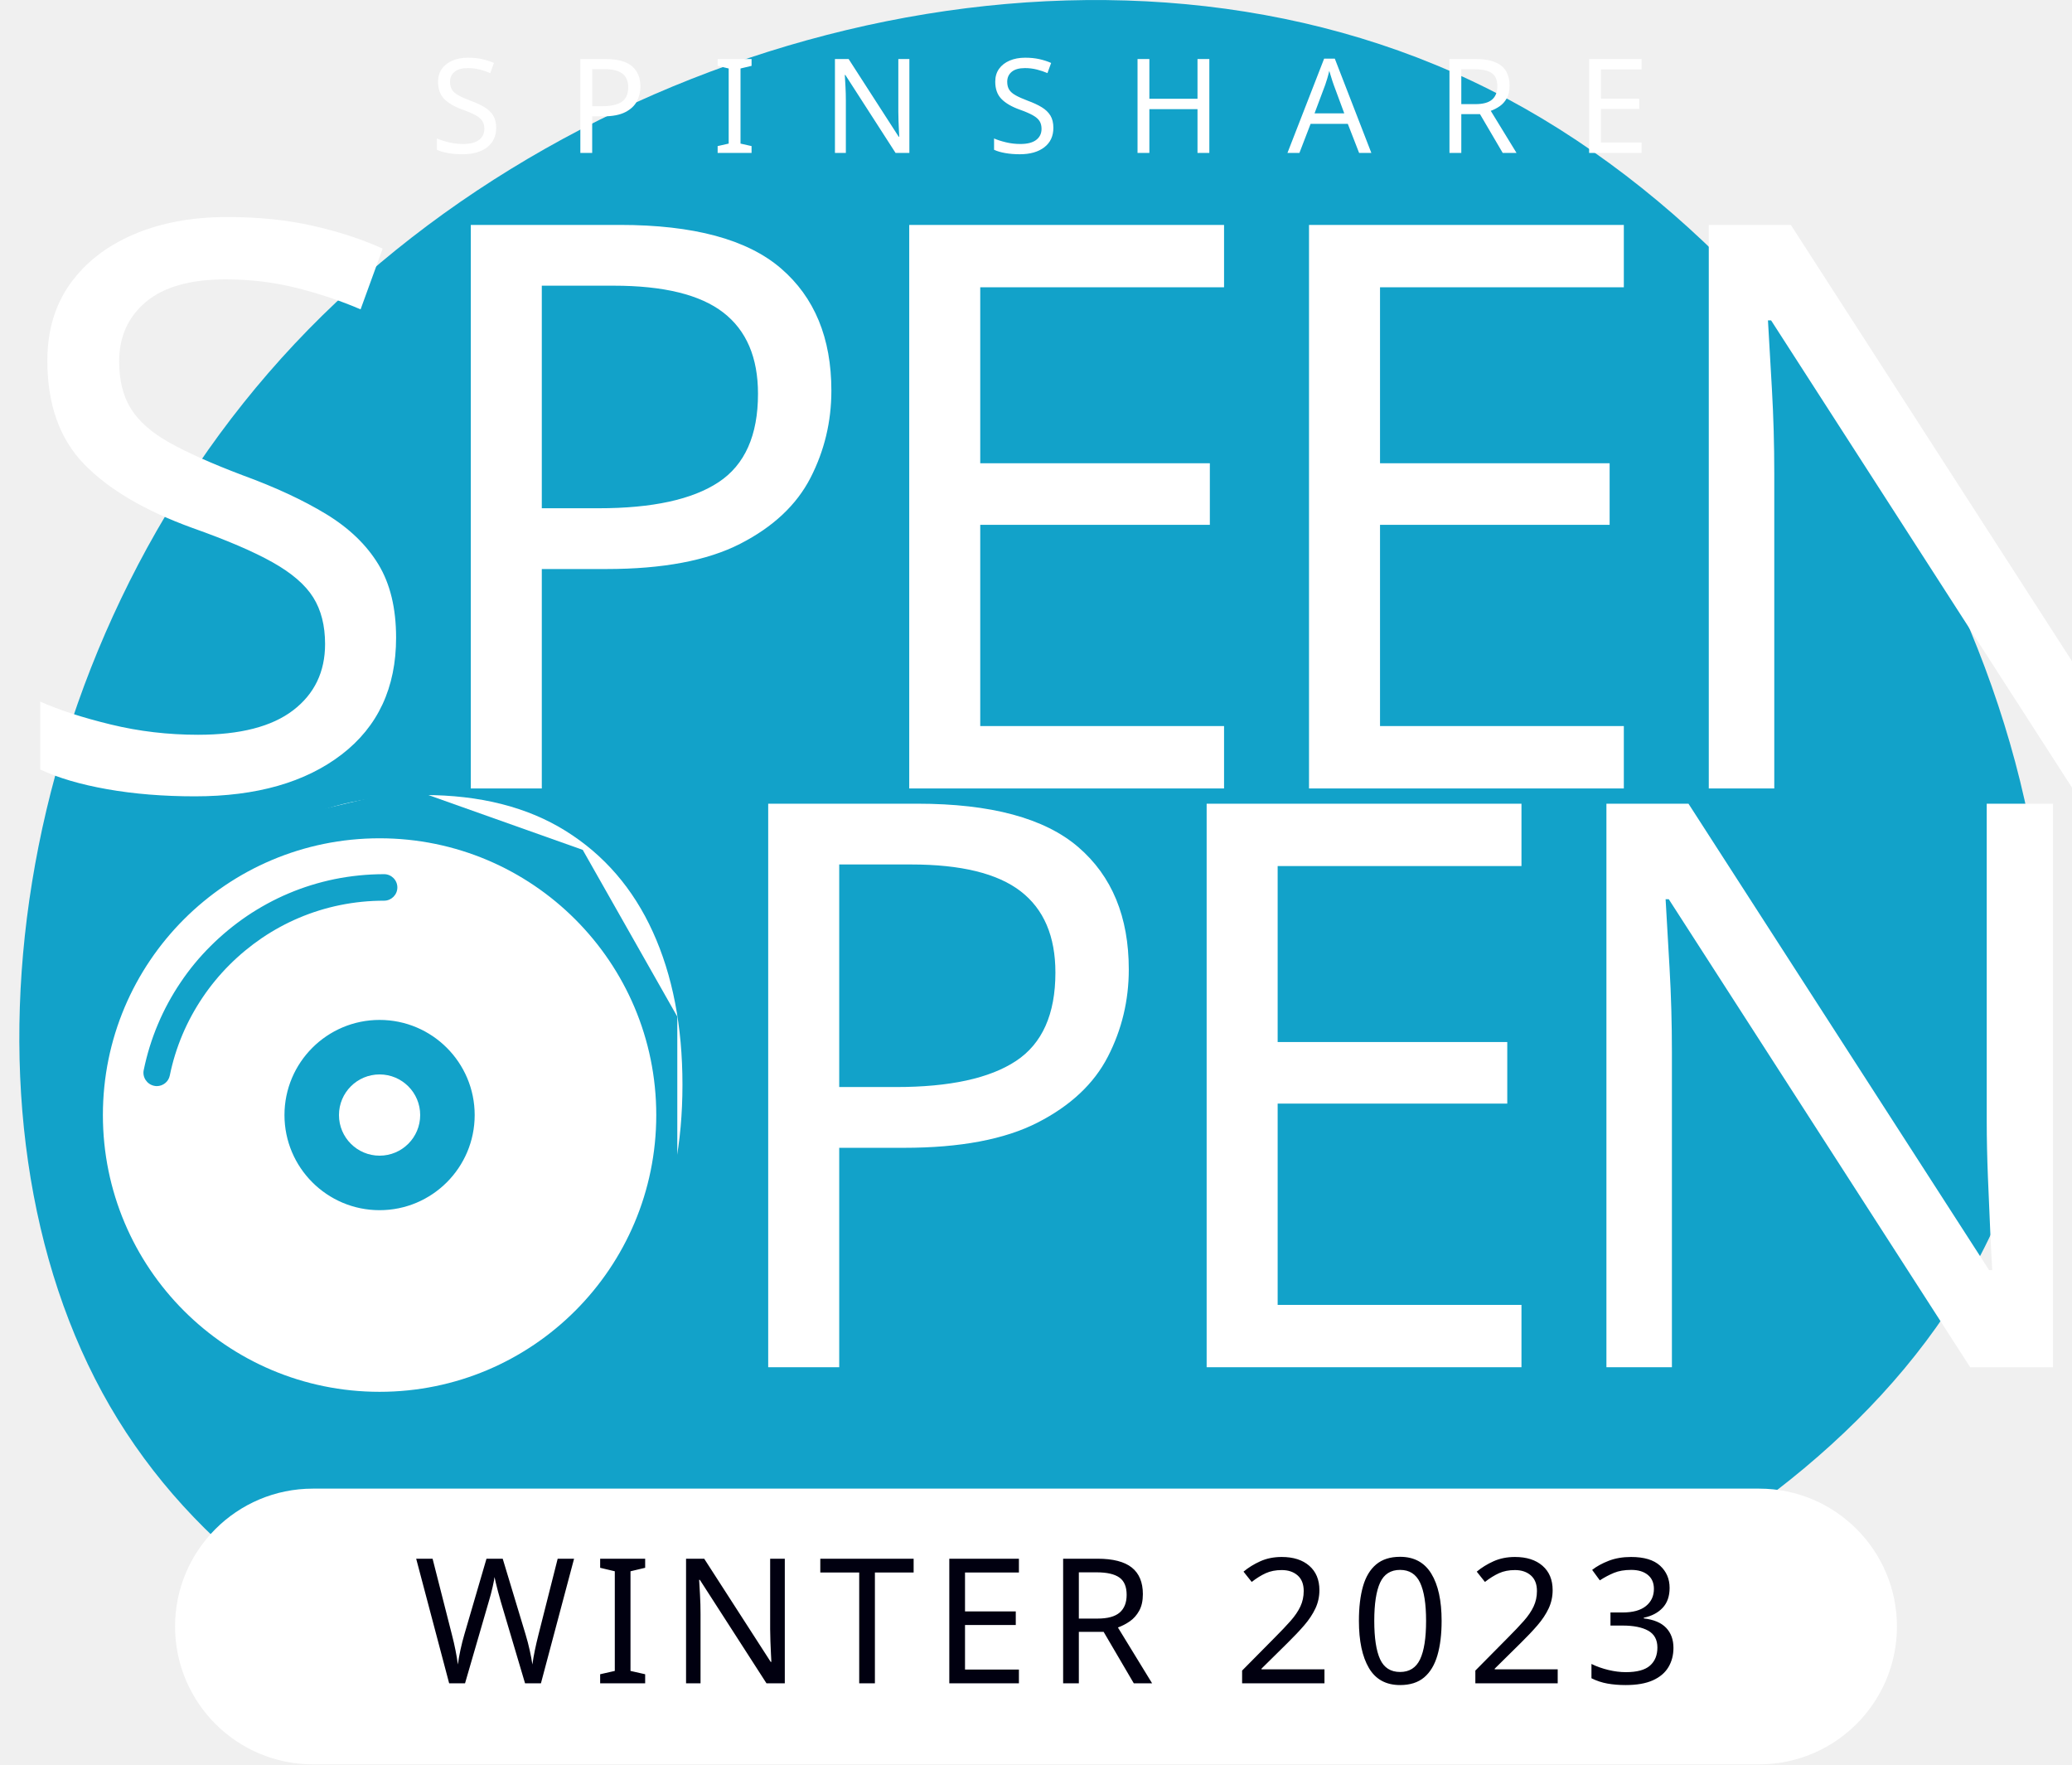
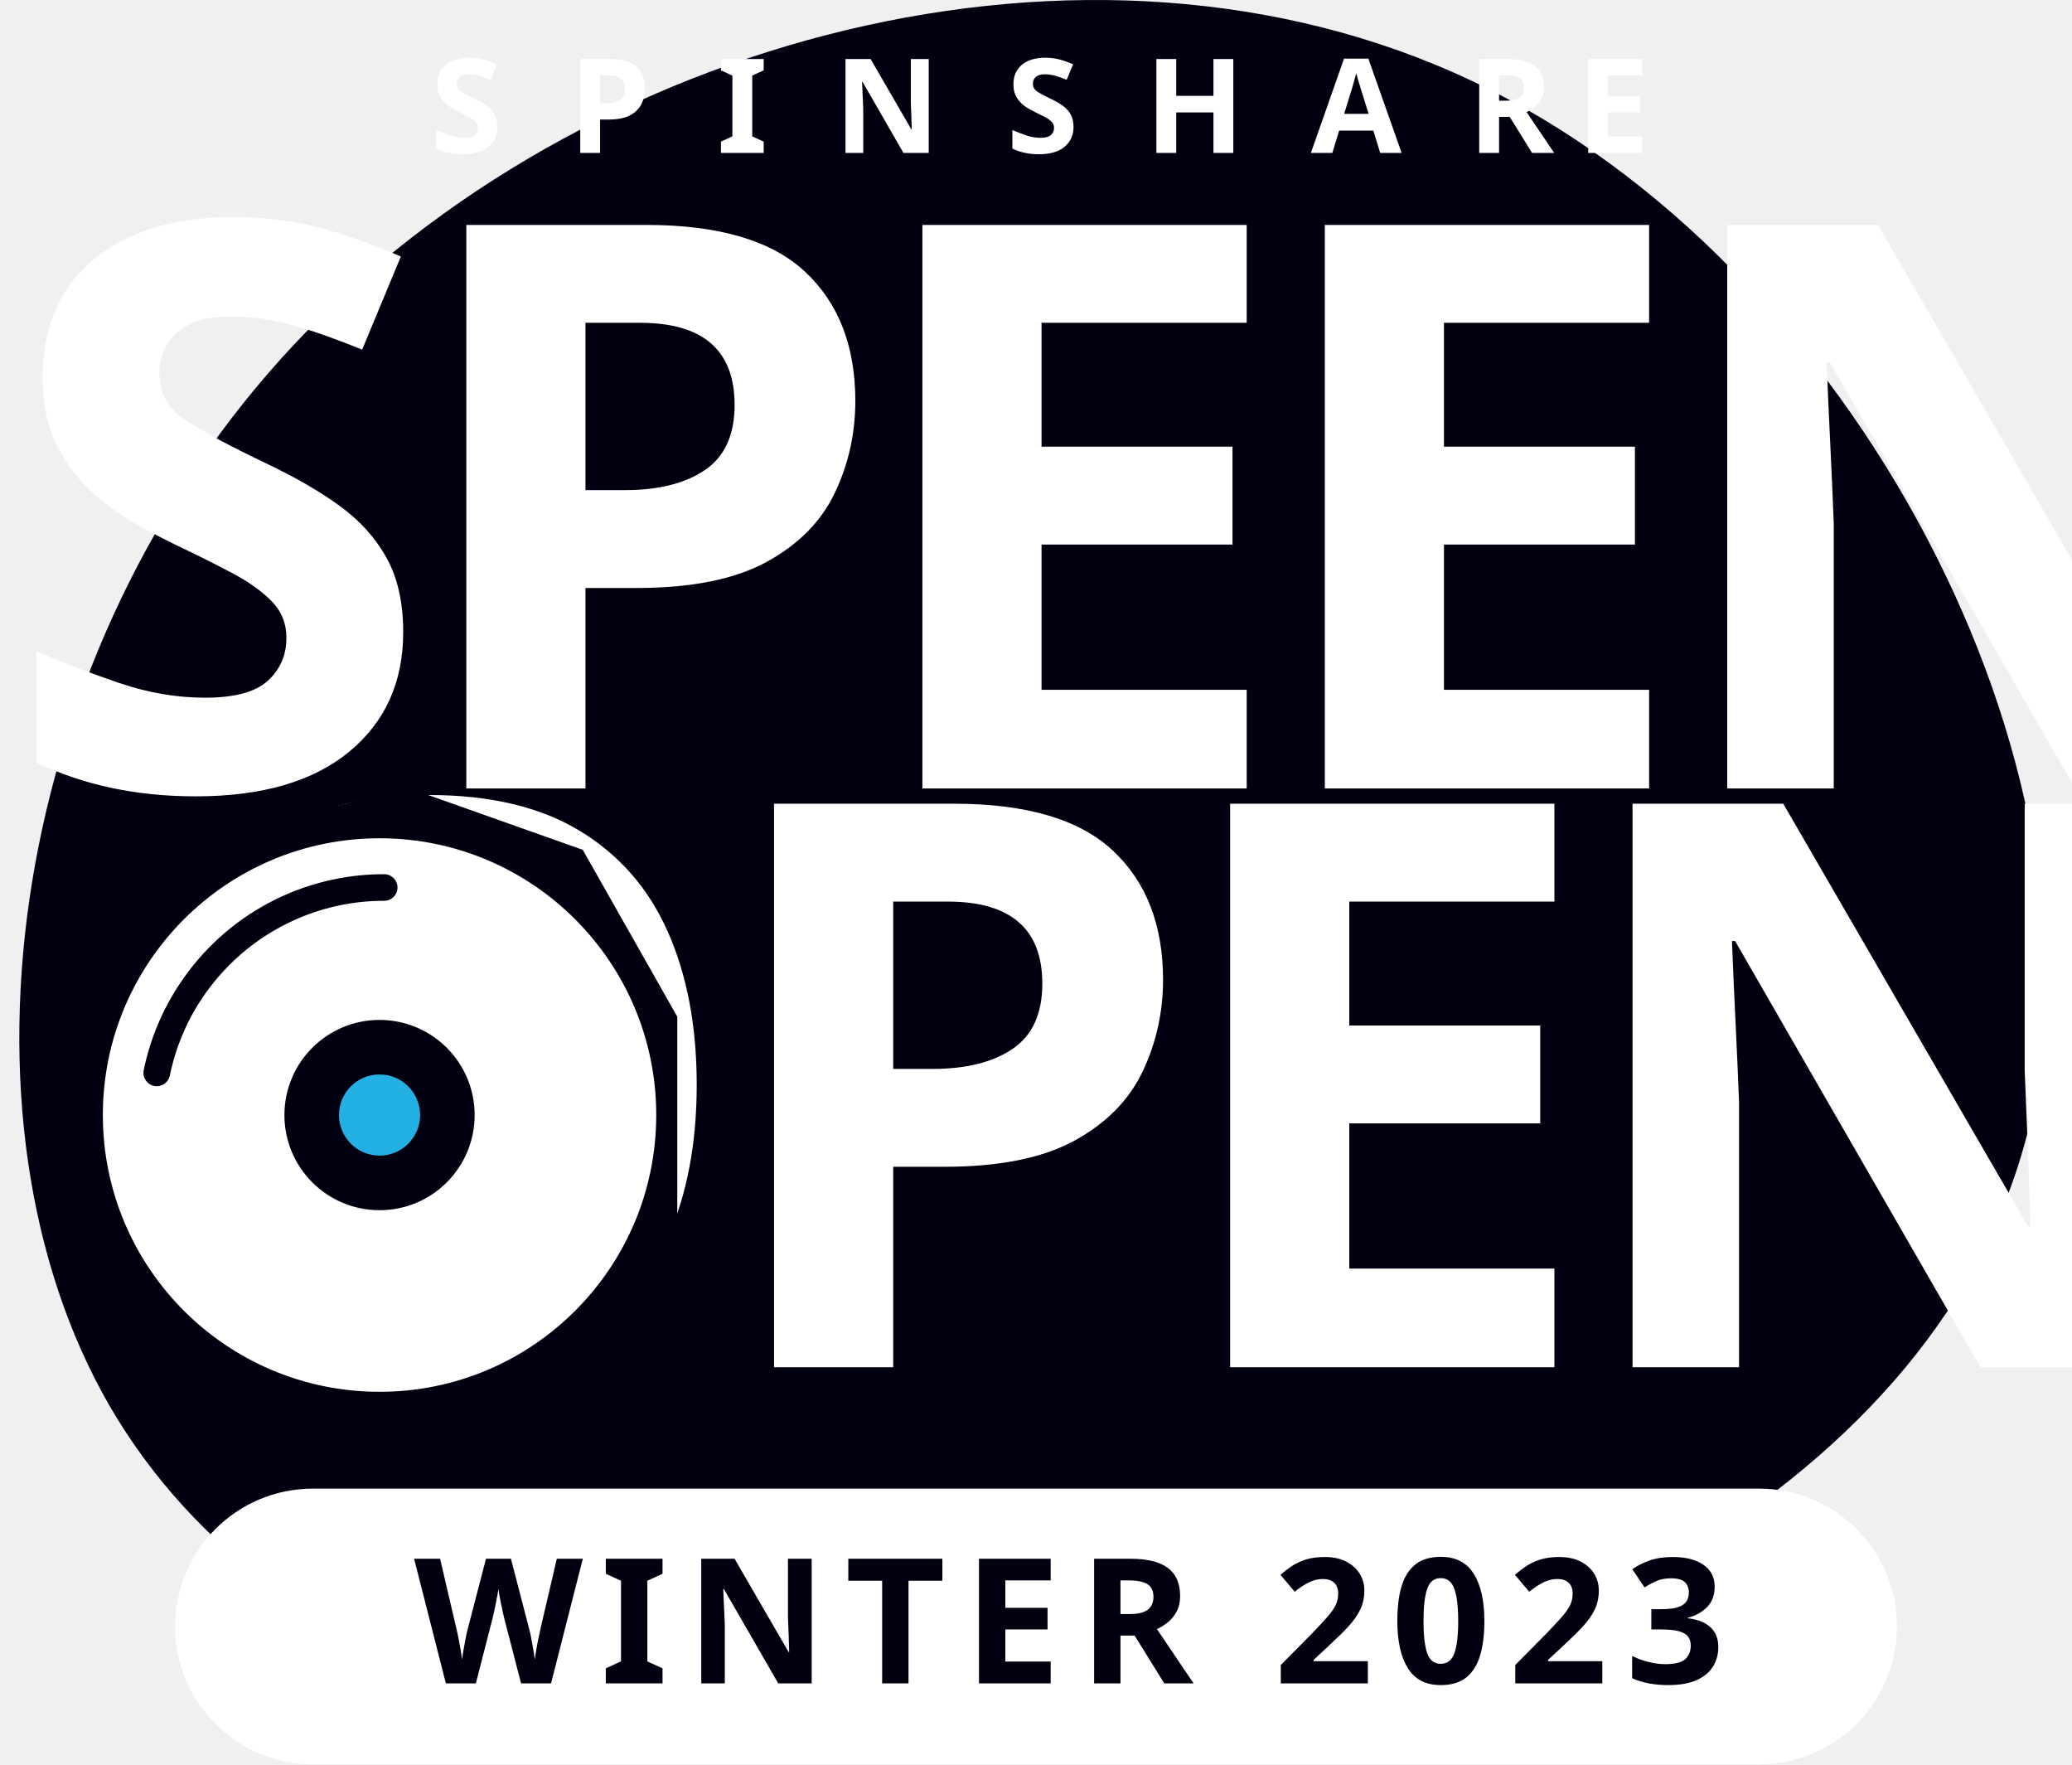
- <svg xmlns="http://www.w3.org/2000/svg" version="1.1" id="Ebene_1" x="0px" y="0px" viewBox="0 0 1969.5 1676.6" style="enable-background:new 0 0 1969.5 1676.6;" xml:space="preserve">
-   <style type="text/css">
- 	.st0{fill:#12A2C9;}
- 	.st1{fill:#FFFFFF;}
- 	.st2{font-family:'QTVagaRound-Bold';}
- 	.st3{font-size:125px;}
- 	.st4{letter-spacing:62;}
- 	.st5{font-size:750px;}
- 	.st6{letter-spacing:-37;}
- 	.st7{fill:#010010;}
- 	.st8{font-size:165.823px;}
- 	.st9{letter-spacing:16;}
- </style>
+ <svg xmlns="http://www.w3.org/2000/svg" id="Ebene_1" data-name="Ebene 1" viewBox="0 0 1969.46 1676.56">
+   <defs>
+     <style>.cls-1,.cls-6{fill:#010010;}.cls-2{font-size:125px;}.cls-2,.cls-4,.cls-5{fill:#fff;}.cls-2,.cls-4,.cls-6{font-family:QTVagaRound-Bold, QTVagaRound;font-weight:700;}.cls-3{letter-spacing:0.5em;}.cls-4{font-size:750px;letter-spacing:-0.05em;}.cls-6{font-size:165.82px;letter-spacing:0.1em;}.cls-7{fill:#23b0e2;}</style>
+   </defs>
  <g id="Winter">
-     <g>
-       <path class="st0" d="M1399,76.9c364.9,172.5,611.4,653.4,529.6,993.9c-82.9,341.6-494.2,542.9-890,591.5    c-395.8,50.9-775-52-934.2-326.2C-53.8,1063.1,7,617.5,280.1,326.7C552.1,37.1,1034.1-95.6,1399,76.9z" />
-     </g>
-     <text transform="matrix(1 0 0 1 408.8881 145.3295)">
-       <tspan x="0" y="0" class="st1 st2 st3 st4">SPINSHAR</tspan>
-       <tspan x="1089.5" y="0" class="st1 st2 st3">E</tspan>
+     <path class="cls-1" d="M1399,76.86c364.85,172.48,611.41,653.42,529.59,994-82.92,341.63-494.21,542.86-890,591.5-395.81,50.86-775-52-934.25-326.15C-53.79,1063.07,7,617.51,280.11,326.73,552.09,37.06,1034.14-95.62,1399,76.86Z" />
+     <text class="cls-2" transform="translate(408.89 145.33)">
+       <tspan class="cls-3">SPINSHAR</tspan>
+       <tspan x="1089.49" y="0">E</tspan>
    </text>
-     <text transform="matrix(1 0 0 1 -1.220703e-04 749.2299)">
-       <tspan x="0" y="0" class="st1 st2 st5 st6">SPEEN</tspan>
-       <tspan x="108.7" y="550" class="st1 st2 st5 st6">OPEN</tspan>
+     <text class="cls-4" transform="translate(0 749.23)">SPEEN<tspan x="108.74" y="550">OPEN</tspan>
    </text>
-     <g>
-       <path class="st1" d="M1672.1,1676.6H297.4c-72.3,0-131-58.7-131-131v0c0-72.3,58.7-131,131-131h1374.7c72.3,0,131,58.7,131,131v0    C1803.1,1617.9,1744.4,1676.6,1672.1,1676.6z" />
-       <text transform="matrix(1 0 0 1 393.6088 1599.607)" class="st7 st2 st8 st9">WINTER 2023</text>
-     </g>
-     <g>
-       <polygon class="st0" points="143.8,807.6 80.8,1040.6 112.3,1236.7 238.8,1350.6 544.8,1342.6 643.8,1170.6 643.8,966.1     553.9,807.6 389.4,749.2   " />
-     </g>
-     <g id="DJRound_4_">
-       <g>
-         <circle class="st1" cx="360.8" cy="1059.6" r="38.6" />
-       </g>
-       <path class="st1" d="M360.8,796.6c-145.3,0-263,117.7-263,263s117.7,263,263,263s263-117.7,263-263S506,796.6,360.8,796.6z     M218.1,916.9c-9.4,9.4-18,19.8-25.4,30.8c-7.5,11.1-14,23-19.2,35.3c-5.3,12.5-9.4,25.7-12.1,39c-1.2,6-6.5,10.1-12.4,10.1    c-0.8,0-1.7-0.1-2.5-0.3c-6.8-1.4-11.3-8.1-9.9-14.9c3.1-15,7.6-29.7,13.6-43.8c5.8-13.8,13.1-27.2,21.5-39.6    c8.3-12.4,17.9-24,28.5-34.5c10.6-10.6,22.2-20.1,34.5-28.5c12.5-8.4,25.8-15.7,39.6-21.5c14.1-6,28.8-10.5,43.8-13.6    c15.4-3.1,31.2-4.7,47-4.7c7,0,12.6,5.7,12.6,12.6c0,7-5.7,12.6-12.6,12.6c-14.1,0-28.2,1.4-41.9,4.2c-13.3,2.7-26.5,6.8-39,12.1    c-12.3,5.2-24.2,11.7-35.3,19.2C237.9,898.9,227.5,907.5,218.1,916.9z M360.8,1150c-49.9,0-90.4-40.5-90.4-90.4    c0-49.9,40.5-90.4,90.4-90.4s90.4,40.5,90.4,90.4C451.2,1109.5,410.7,1150,360.8,1150z" />
+     <rect class="cls-5" x="166.42" y="1414.56" width="1636.67" height="262" rx="131" />
+     <text class="cls-6" transform="translate(393.61 1599.61)">WINTER 2023</text>
+     <polygon class="cls-1" points="143.76 807.56 80.76 1040.56 112.26 1236.73 238.76 1350.56 544.76 1342.56 643.76 1170.56 643.76 966.14 553.93 807.56 389.36 749.23 143.76 807.56" />
+     <g id="DJRound">
+       <circle class="cls-7" cx="360.76" cy="1059.56" r="38.56" />
+       <path class="cls-5" d="M360.76,796.56c-145.25,0-263,117.75-263,263s117.75,263,263,263,263-117.75,263-263S506,796.56,360.76,796.56ZM218.11,916.91a207.34,207.34,0,0,0-56.7,105.14A12.64,12.64,0,0,1,149,1032.16a12.33,12.33,0,0,1-2.55-.26,12.64,12.64,0,0,1-9.85-14.92,232.1,232.1,0,0,1,35.11-83.44A232.74,232.74,0,0,1,365.18,830.7a12.64,12.64,0,1,1,0,25.28,209.87,209.87,0,0,0-41.93,4.23,207.75,207.75,0,0,0-105.14,56.7ZM360.76,1150a90.41,90.41,0,1,1,90.4-90.4A90.4,90.4,0,0,1,360.76,1150Z" />
    </g>
  </g>
</svg>
